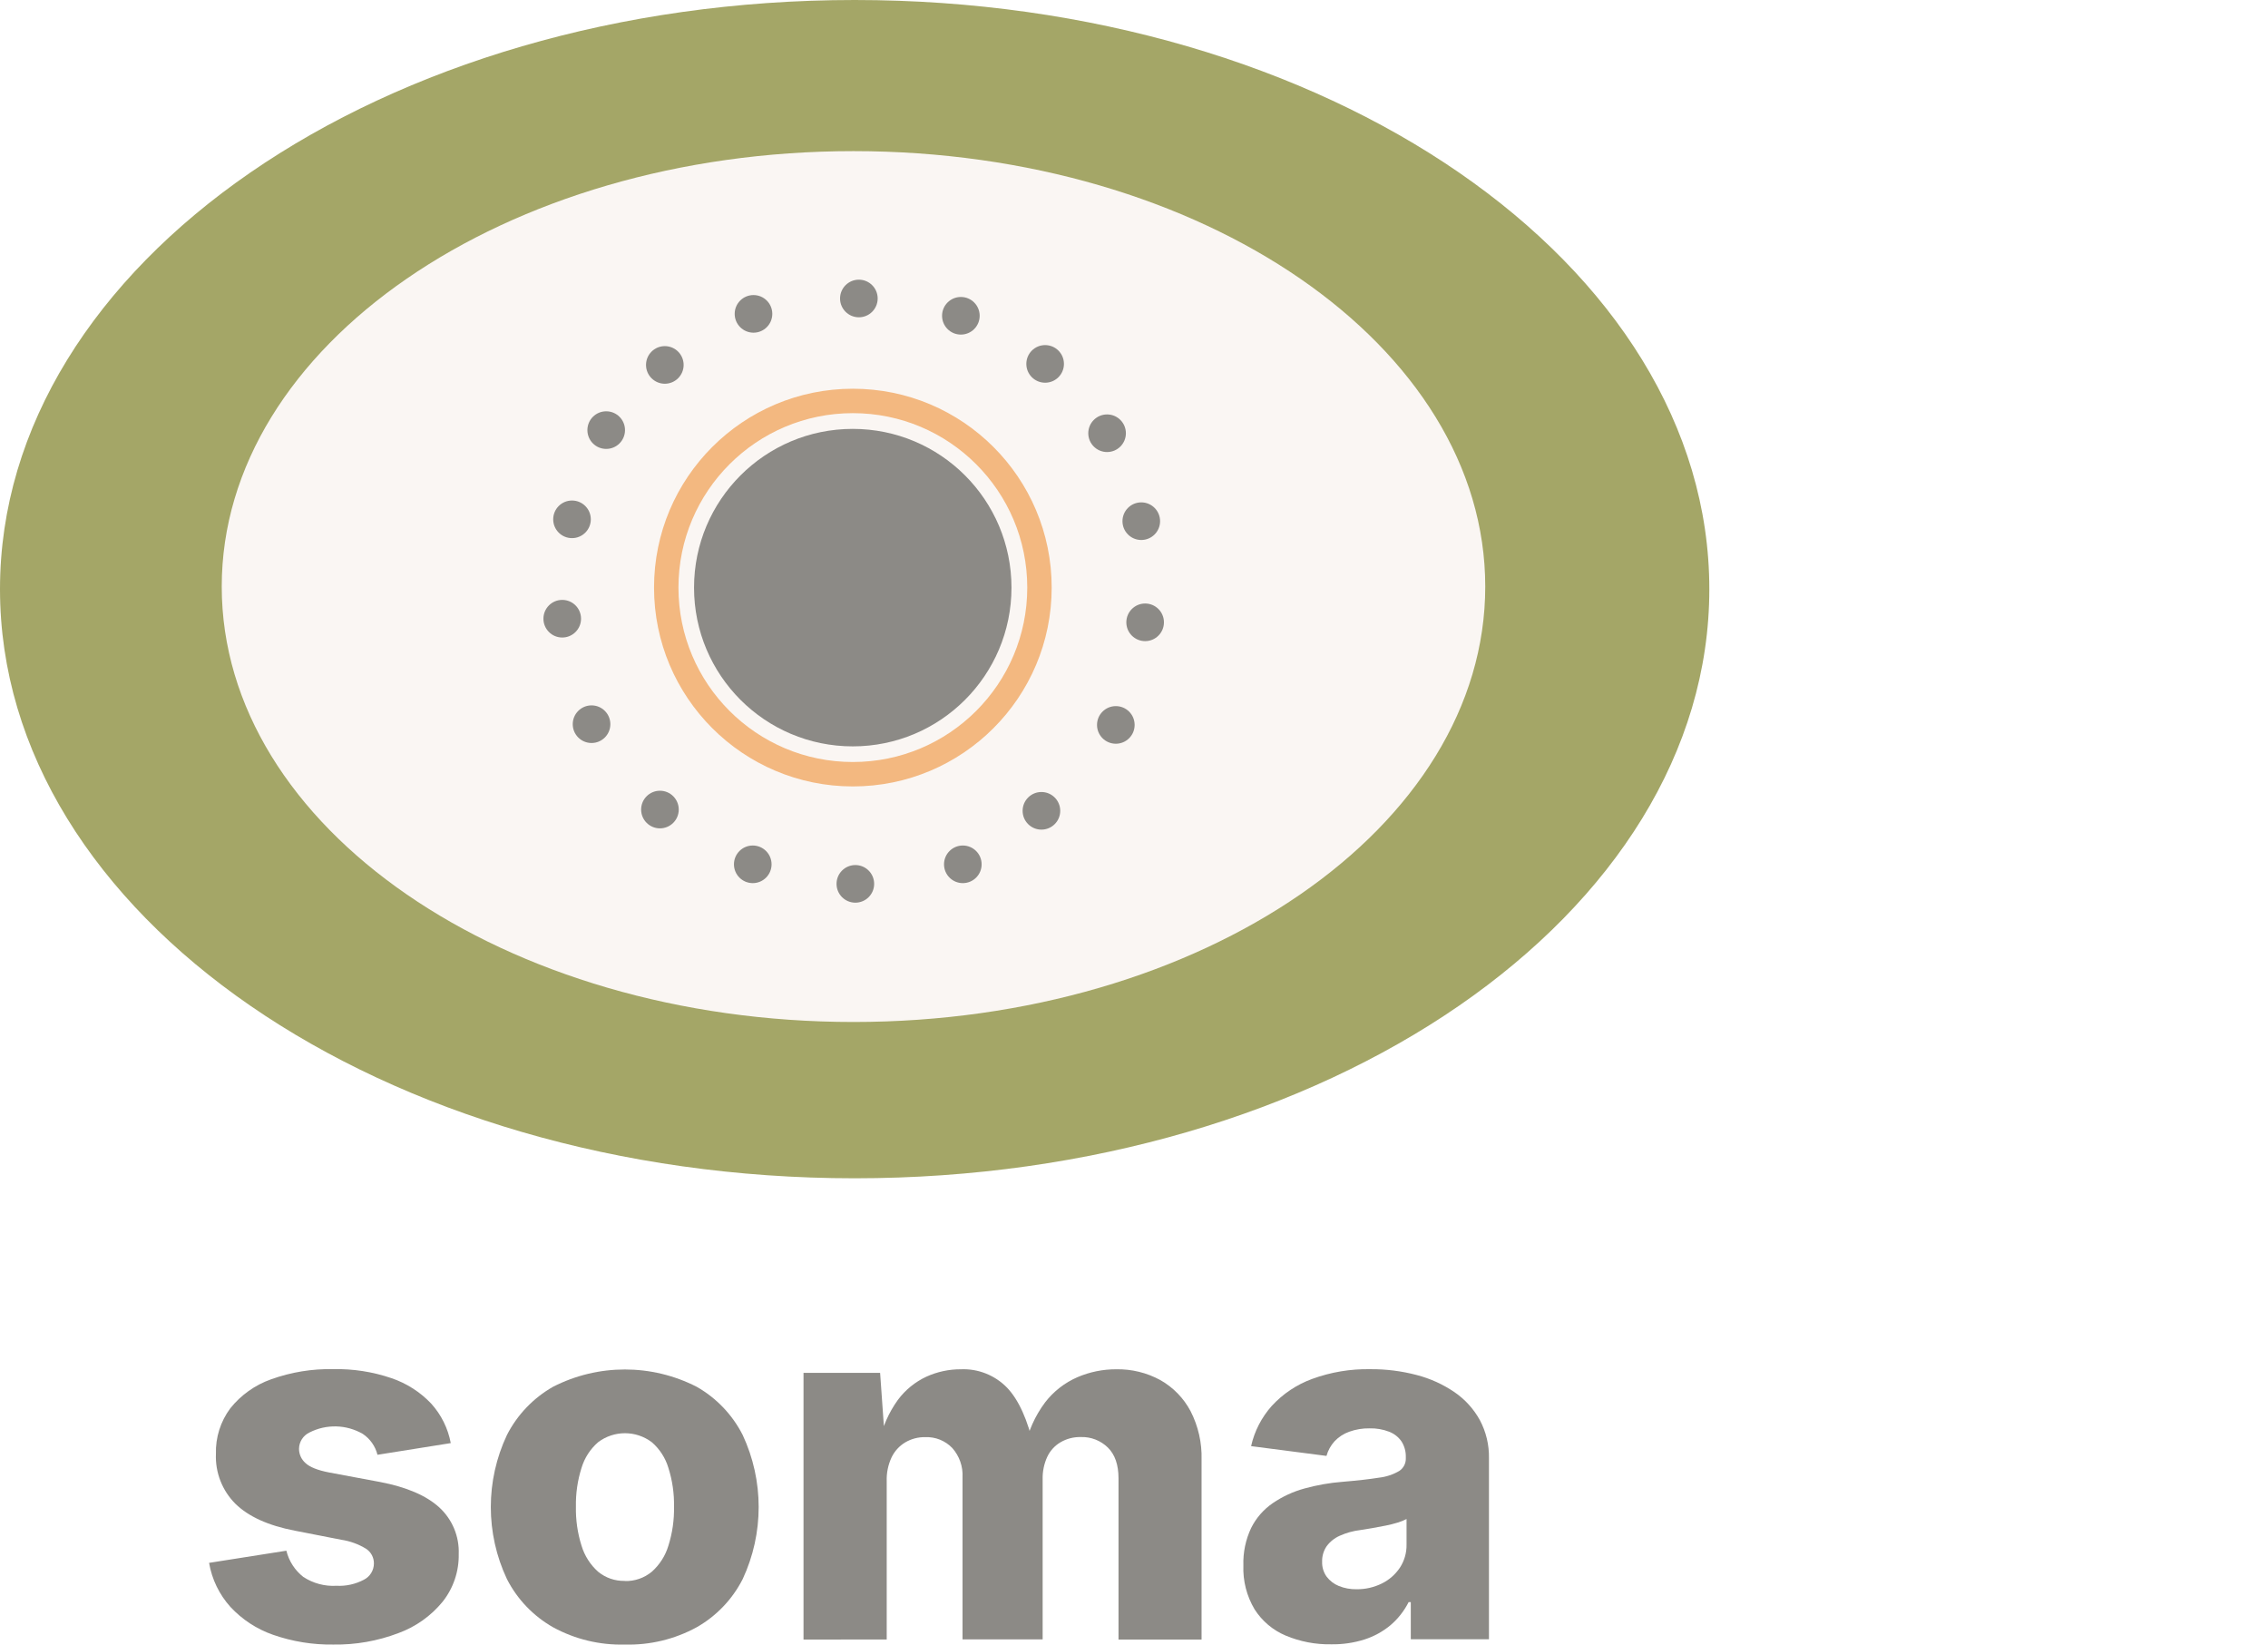
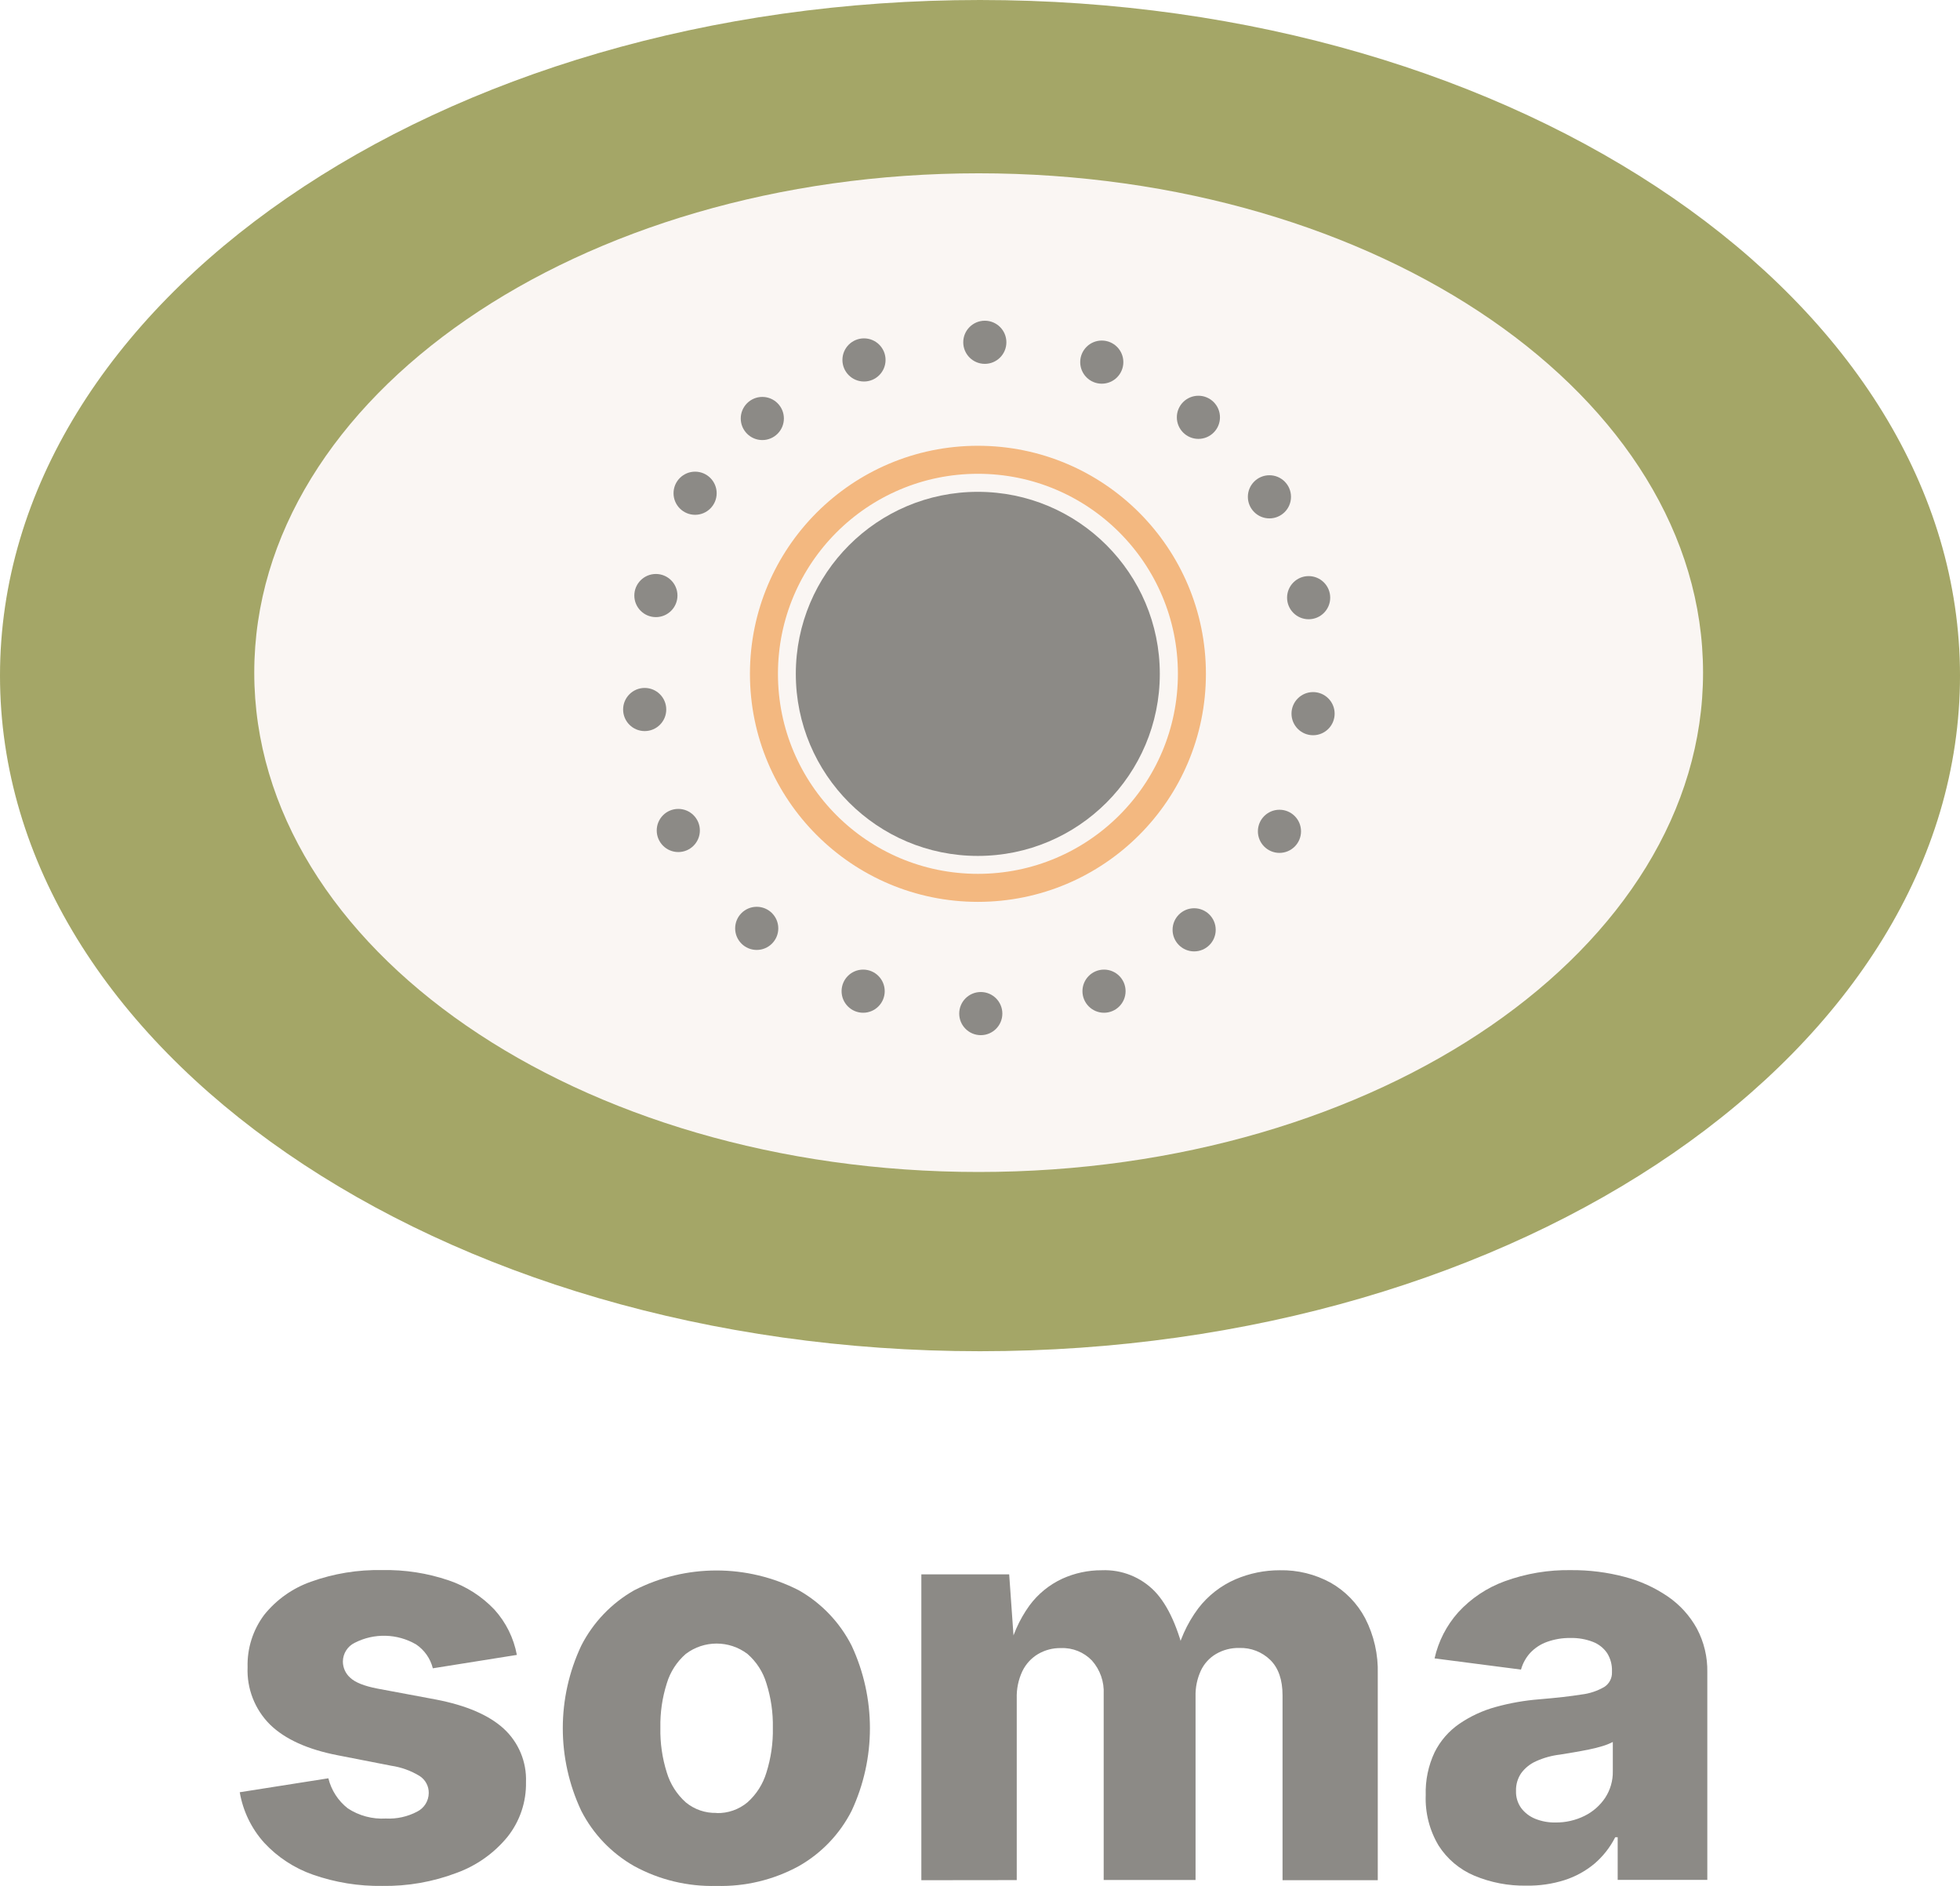
- <svg xmlns="http://www.w3.org/2000/svg" id="Livello_1" data-name="Livello 1" viewBox="0 0 464.26 336.6">
+ <svg xmlns="http://www.w3.org/2000/svg" id="Livello_1" data-name="Livello 1" viewBox="0 0 349.9 336.6">
  <defs>
    <style>.cls-1{fill:#8c8a86;}.cls-2{fill:#a4a667;}.cls-3{fill:#faf6f3;}.cls-4{fill:none;stroke:#f3b880;stroke-miterlimit:10;stroke-width:5px;}</style>
  </defs>
  <path class="cls-1" d="M295.21,469.69a35.84,35.84,0,0,1-12.35-2,21.6,21.6,0,0,1-8.74-5.72,18,18,0,0,1-4.35-9l15.82-2.49a9.77,9.77,0,0,0,3.47,5.37,11.18,11.18,0,0,0,6.79,1.81,10.78,10.78,0,0,0,5.61-1.24,3.74,3.74,0,0,0,2.05-3.3,3.54,3.54,0,0,0-1.63-3.05,13.54,13.54,0,0,0-5.06-1.83l-9.52-1.86q-8.1-1.56-12.13-5.49a13.64,13.64,0,0,1-4-10.23,14.88,14.88,0,0,1,2.95-9.33,18.64,18.64,0,0,1,8.35-5.93,35.47,35.47,0,0,1,12.72-2.08,34.66,34.66,0,0,1,11.89,1.84,20.1,20.1,0,0,1,8.16,5.22,16.56,16.56,0,0,1,4,8.08l-15,2.39a7.26,7.26,0,0,0-3-4.27,11.44,11.44,0,0,0-10.93-.29,3.75,3.75,0,0,0-2.13,3.34,3.88,3.88,0,0,0,1.32,2.91q1.32,1.25,4.84,1.93l10.44,1.95q8.11,1.56,12.09,5.18a12.32,12.32,0,0,1,4,9.57,15.2,15.2,0,0,1-3.3,9.76,21,21,0,0,1-9.05,6.42A35.85,35.85,0,0,1,295.21,469.69Z" transform="translate(-226.97 -133.1)" />
  <path class="cls-1" d="M354.88,469.69a29,29,0,0,1-14.7-3.54,23.8,23.8,0,0,1-9.44-9.86,34.59,34.59,0,0,1,0-29.49,23.82,23.82,0,0,1,9.44-9.87,32.29,32.29,0,0,1,29.4,0A23.71,23.71,0,0,1,379,426.8a34.88,34.88,0,0,1,0,29.49,23.69,23.69,0,0,1-9.42,9.86A29,29,0,0,1,354.88,469.69Zm0-13a8.26,8.26,0,0,0,5.52-1.91,11.56,11.56,0,0,0,3.39-5.32,24.88,24.88,0,0,0,1.15-8,24.6,24.6,0,0,0-1.15-7.93,11.17,11.17,0,0,0-3.39-5.25,9.12,9.12,0,0,0-11,0,11.24,11.24,0,0,0-3.39,5.25,24.6,24.6,0,0,0-1.15,7.93,24.88,24.88,0,0,0,1.15,8,11.64,11.64,0,0,0,3.39,5.32A8.26,8.26,0,0,0,354.88,456.66Z" transform="translate(-226.97 -133.1)" />
  <path class="cls-1" d="M391.45,468.67V414.08h15.68l1,14.16h-1.17a22.64,22.64,0,0,1,3.79-8.6,15.27,15.27,0,0,1,5.86-4.78,16.86,16.86,0,0,1,7.05-1.51,12.44,12.44,0,0,1,9.45,3.76q3.59,3.75,5.54,12.3h-1.9a23.06,23.06,0,0,1,4.15-9.28,16.75,16.75,0,0,1,6.64-5.17,20,20,0,0,1,7.91-1.61,18.13,18.13,0,0,1,9.06,2.22,15.79,15.79,0,0,1,6.17,6.35,20.46,20.46,0,0,1,2.25,9.93v36.82h-17v-33q0-4.15-2.18-6.3a7.55,7.55,0,0,0-5.54-2.15,7.87,7.87,0,0,0-4.17,1.08,6.8,6.8,0,0,0-2.71,3,10.39,10.39,0,0,0-.93,4.56v32.77H424V435.46a8.36,8.36,0,0,0-2.1-6,7.25,7.25,0,0,0-5.52-2.22,7.79,7.79,0,0,0-4.12,1.08,7.22,7.22,0,0,0-2.78,3.05,10.65,10.65,0,0,0-1,4.86v32.42Z" transform="translate(-226.97 -133.1)" />
  <path class="cls-1" d="M499.46,469.64a23,23,0,0,1-9.3-1.78,14,14,0,0,1-6.37-5.37,16.32,16.32,0,0,1-2.3-9,16.73,16.73,0,0,1,1.59-7.66,13.42,13.42,0,0,1,4.42-5.08,21.57,21.57,0,0,1,6.49-3,41.3,41.3,0,0,1,7.81-1.37q4.65-.39,7.48-.85a10.5,10.5,0,0,0,4.15-1.39,3,3,0,0,0,1.31-2.59v-.2a5.72,5.72,0,0,0-.87-3.22,5.45,5.45,0,0,0-2.54-2,10.47,10.47,0,0,0-4-.69,11.76,11.76,0,0,0-4.17.69,7.63,7.63,0,0,0-3,1.95,7.36,7.36,0,0,0-1.66,3l-15.43-2a18.37,18.37,0,0,1,4.23-8.23,21,21,0,0,1,8.25-5.52,32.9,32.9,0,0,1,11.94-2,36.2,36.2,0,0,1,9.5,1.2,24.73,24.73,0,0,1,7.74,3.52,16.67,16.67,0,0,1,5.17,5.71,15.94,15.94,0,0,1,1.86,7.79v37.06h-16V461h-.44a15.3,15.3,0,0,1-3.73,4.74,15.94,15.94,0,0,1-5.28,2.9A21.39,21.39,0,0,1,499.46,469.64Zm5.18-11.27a11.4,11.4,0,0,0,5.2-1.18,9.44,9.44,0,0,0,3.68-3.22,8.35,8.35,0,0,0,1.37-4.74V444a11,11,0,0,1-1.83.73,24.36,24.36,0,0,1-2.42.61c-.88.18-1.76.34-2.63.49l-2.54.42a14.47,14.47,0,0,0-4.25,1.17,6.67,6.67,0,0,0-2.69,2.15,5.34,5.34,0,0,0-.92,3.17,4.93,4.93,0,0,0,.92,3.05,5.91,5.91,0,0,0,2.49,1.91A9.24,9.24,0,0,0,504.64,458.37Z" transform="translate(-226.97 -133.1)" />
  <text x="-226.97" y="-133.1" />
  <ellipse class="cls-2" cx="174.95" cy="120.58" rx="174.95" ry="120.58" />
  <ellipse class="cls-3" cx="174.71" cy="120.05" rx="129.32" ry="89.12" />
  <circle class="cls-1" cx="213.18" cy="165.95" r="3.85" />
  <circle class="cls-4" cx="174.58" cy="120.26" r="38.2" />
  <circle class="cls-1" cx="174.56" cy="120.27" r="32.49" />
  <circle class="cls-1" cx="228.41" cy="148.37" r="3.85" />
  <circle class="cls-1" cx="234.41" cy="127.37" r="3.85" />
  <circle class="cls-1" cx="233.62" cy="106.67" r="3.85" />
  <circle class="cls-1" cx="226.62" cy="88.67" r="3.85" />
  <circle class="cls-1" cx="213.94" cy="74.48" r="3.85" />
  <circle class="cls-1" cx="196.69" cy="64.63" r="3.85" />
  <circle class="cls-1" cx="175.81" cy="61.09" r="3.85" />
  <circle class="cls-1" cx="154.24" cy="64.24" r="3.85" />
  <circle class="cls-1" cx="136.09" cy="74.69" r="3.85" />
  <circle class="cls-1" cx="124.09" cy="88.03" r="3.85" />
  <circle class="cls-1" cx="117.09" cy="106.29" r="3.85" />
  <circle class="cls-1" cx="115.09" cy="126.63" r="3.85" />
  <circle class="cls-1" cx="121.09" cy="148.22" r="3.85" />
  <circle class="cls-1" cx="135.09" cy="165.69" r="3.85" />
  <circle class="cls-1" cx="154.09" cy="176.9" r="3.85" />
  <circle class="cls-1" cx="175.09" cy="180.9" r="3.85" />
  <circle class="cls-1" cx="197.09" cy="176.9" r="3.85" />
</svg>
